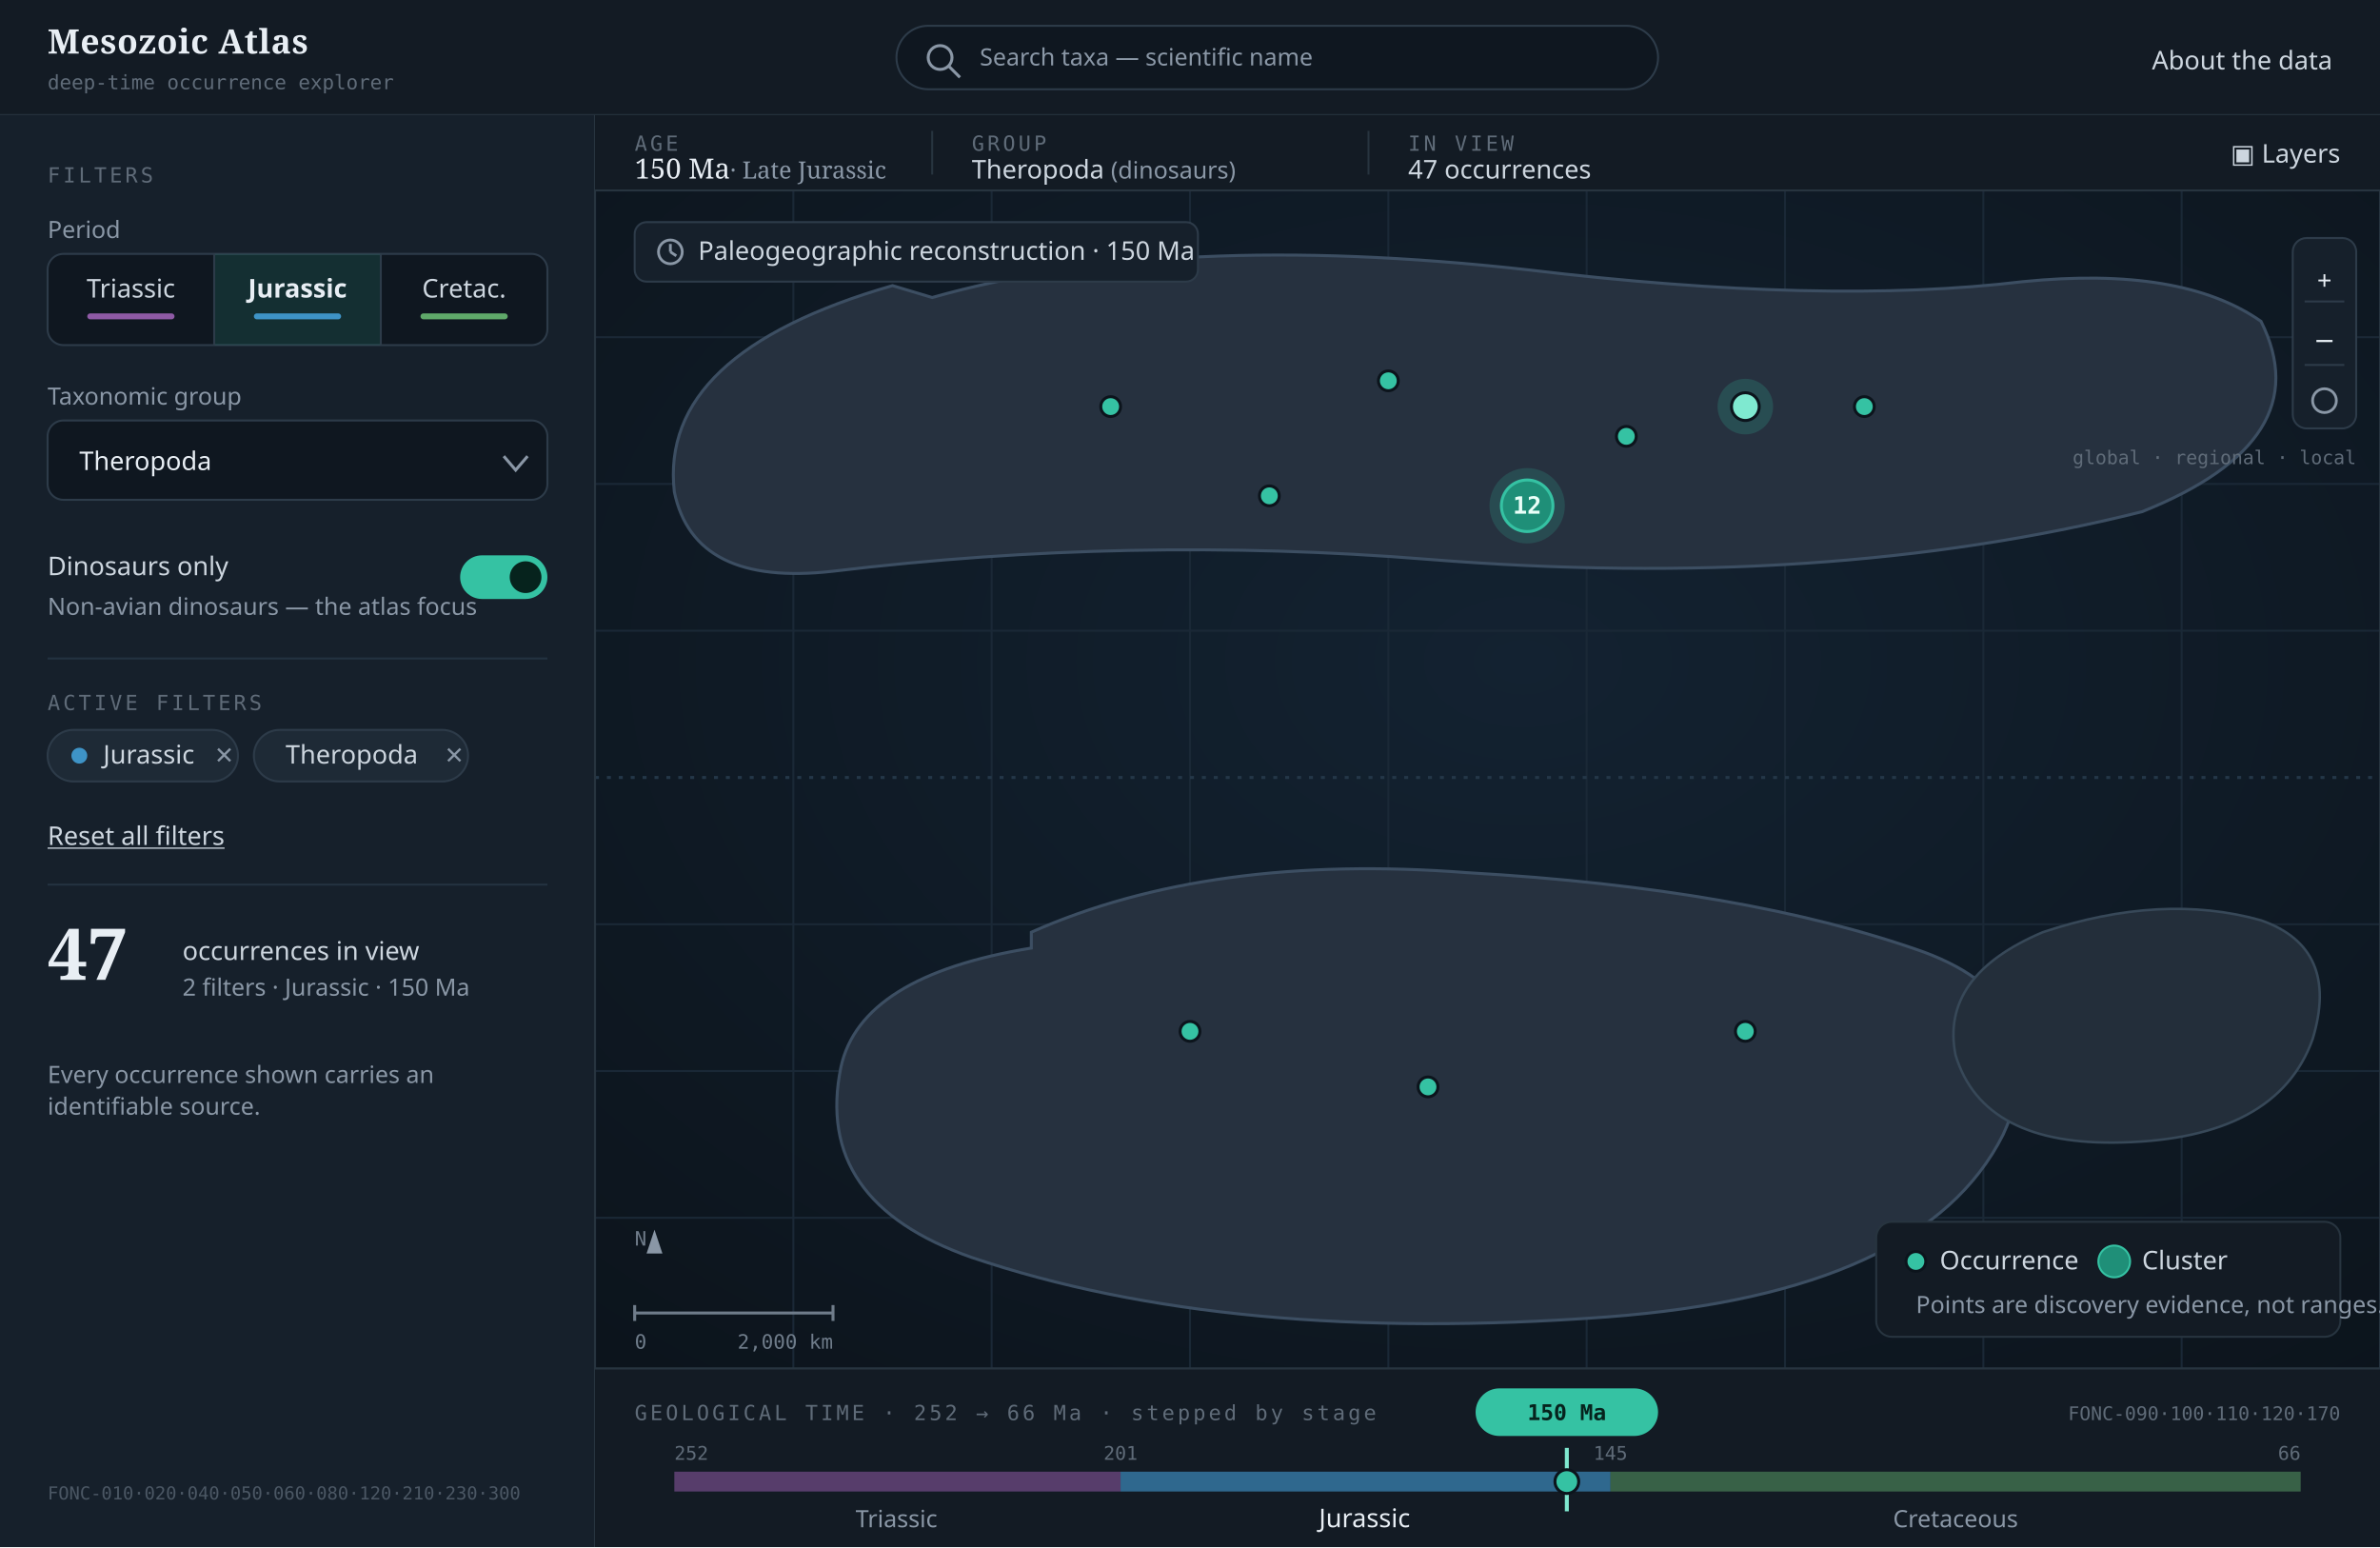
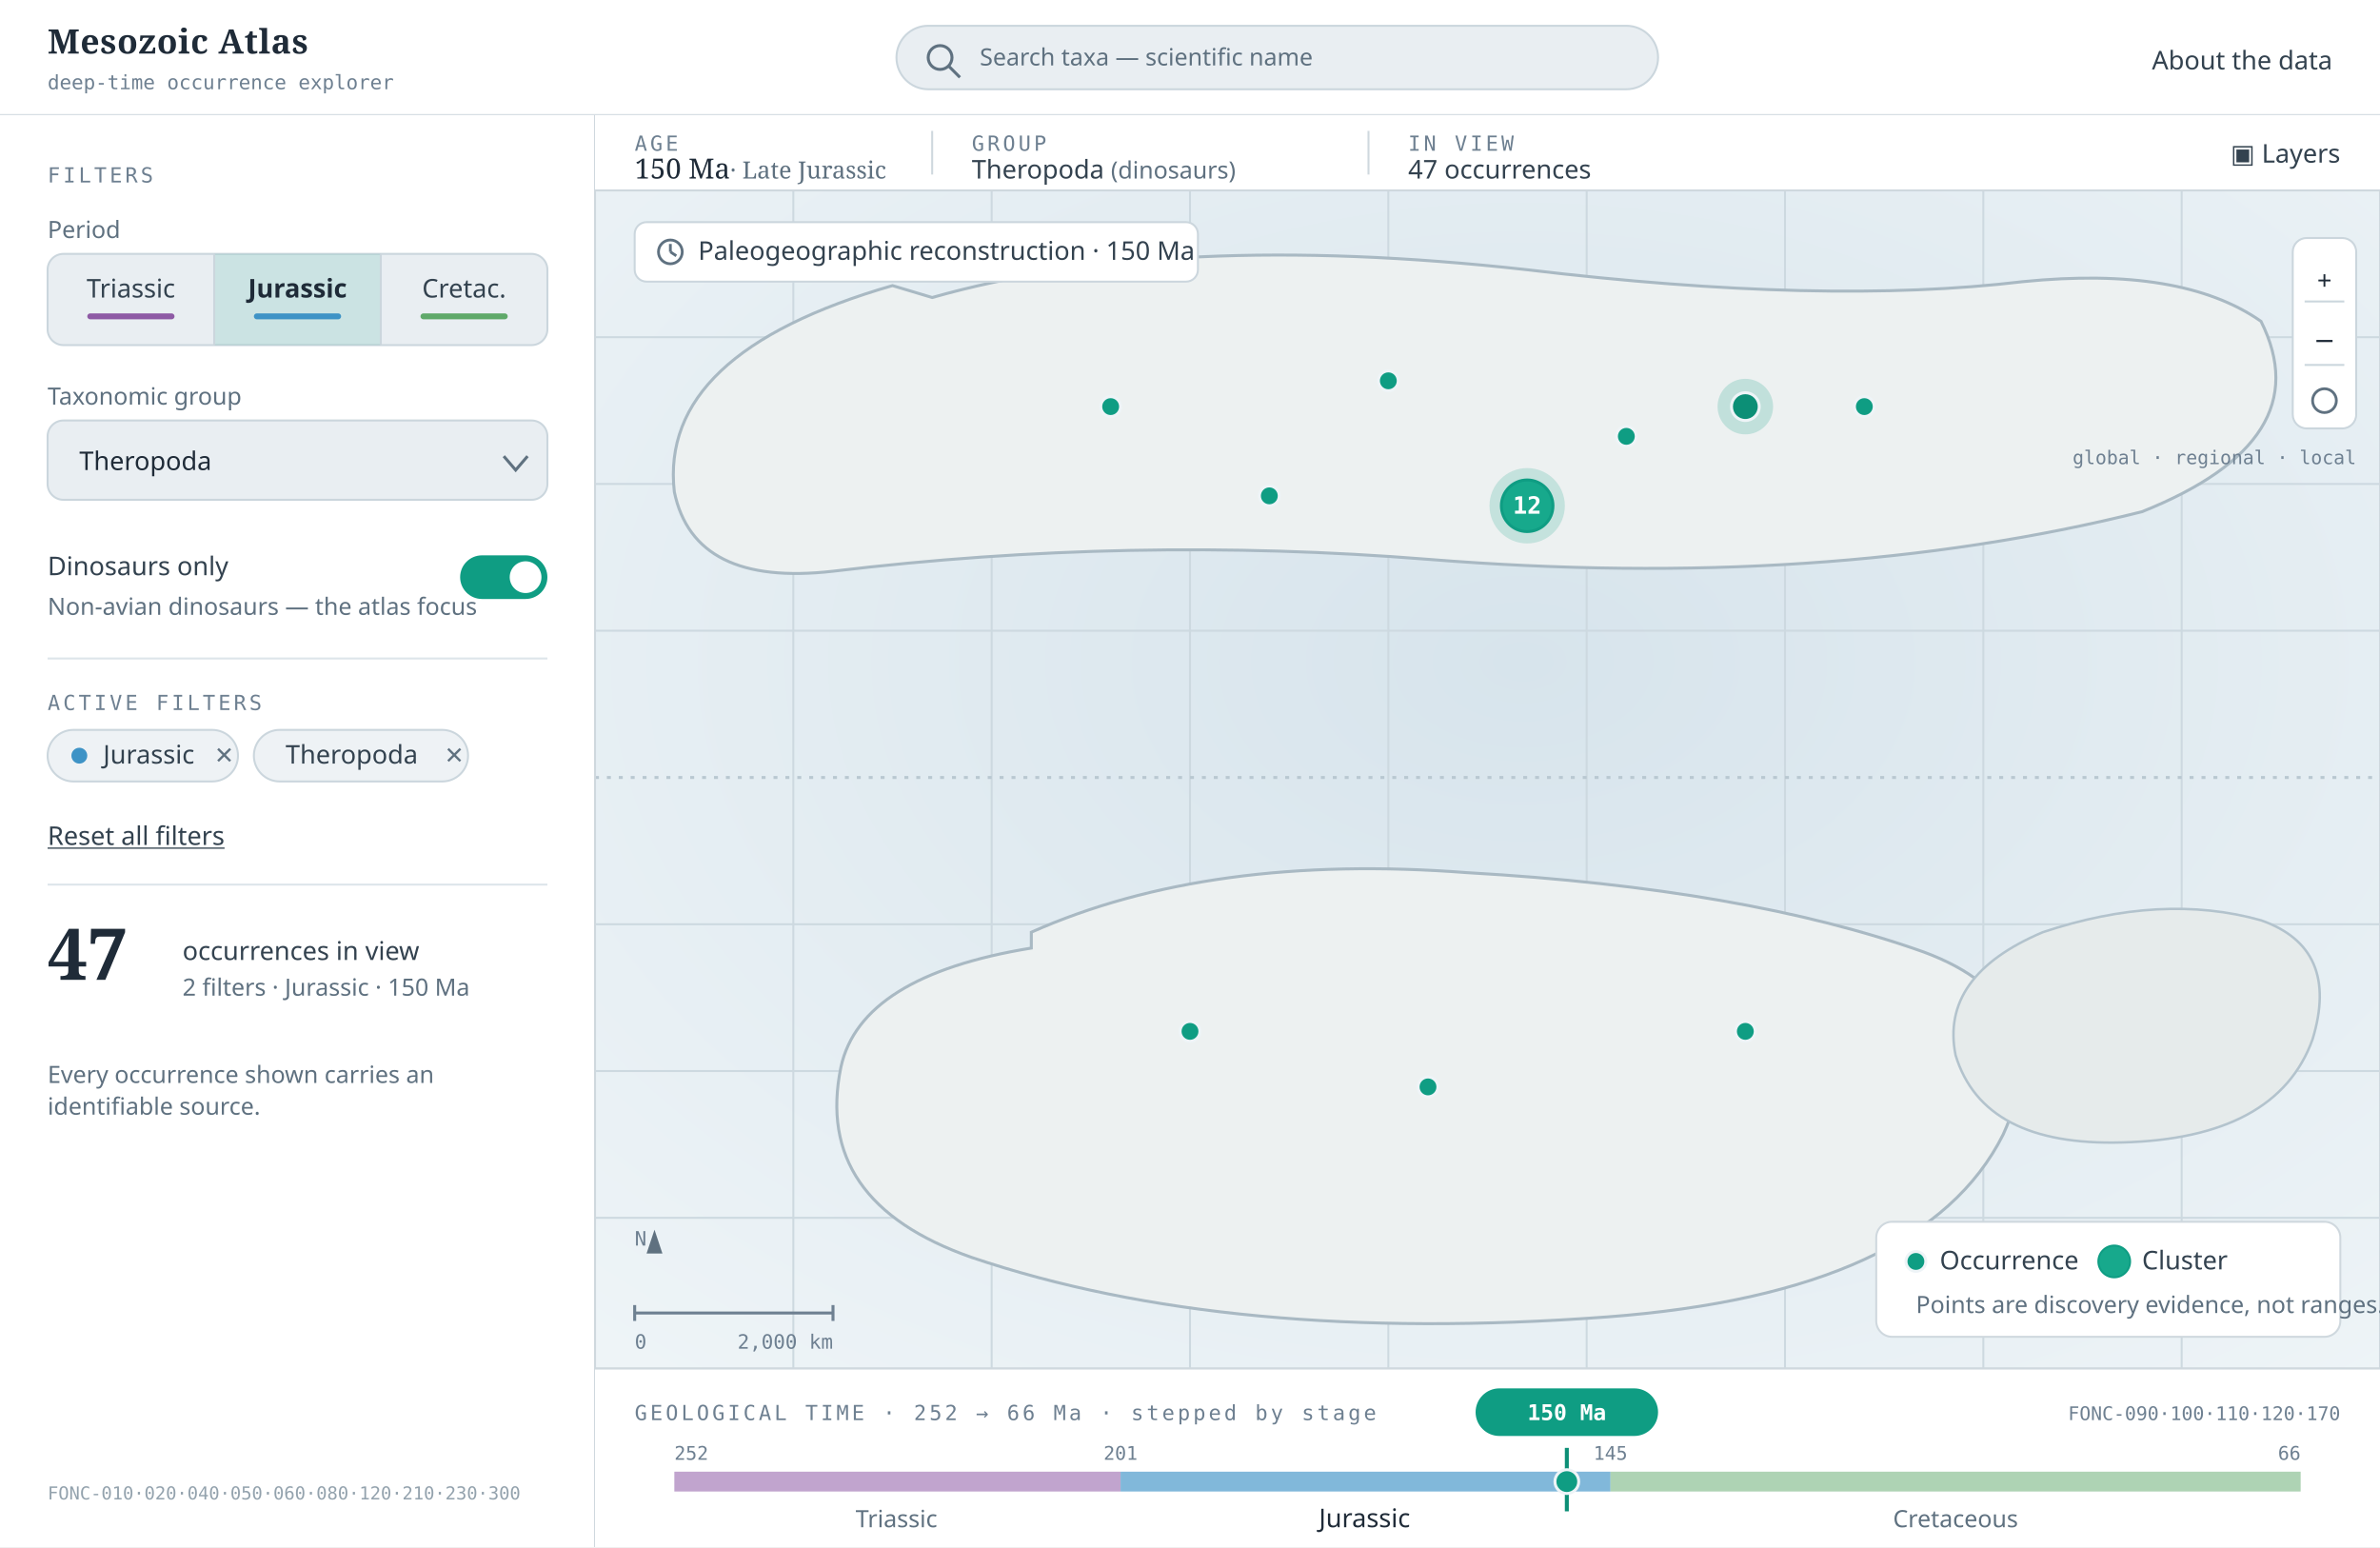
<svg xmlns="http://www.w3.org/2000/svg" viewBox="0 0 1200 780" font-family="'IBM Plex Sans','system-ui','Segoe UI',sans-serif" role="img" aria-label="High-fidelity exploration view — paleogeographic map, geological time control and filters">
  <defs>
    <radialGradient id="ocean" cx="52%" cy="40%" r="78%">
-       <stop offset="0" stop-color="#132231" />
-       <stop offset="1" stop-color="#0c141c" />
+       <stop offset="0" stop-color="#d7e4ec" />
+       <stop offset="1" stop-color="#eef4f7" />
    </radialGradient>
    <clipPath id="map">
      <rect x="300" y="96" width="900" height="594" />
    </clipPath>
  </defs>
  <style>
    .serif{font-family:'Spectral','Source Serif 4','Charter','Georgia',serif}
    .mono{font-family:'IBM Plex Mono','SFMono-Regular','Menlo',monospace}
-     .eyebrow{font-family:'IBM Plex Mono','SFMono-Regular',monospace;font-size:10.5px;letter-spacing:1.5px;fill:#5f6b78}
-     .lbl{font-size:12px;fill:#8a97a6}
-     .val{font-size:13px;fill:#cdd6df}
-     .hi{font-size:13px;fill:#e8eef4}
+     .eyebrow{font-family:'IBM Plex Mono','SFMono-Regular',monospace;font-size:10.5px;letter-spacing:1.5px;fill:#6e8091}
+     .lbl{font-size:12px;fill:#5f7180}
+     .val{font-size:13px;fill:#33424f}
+     .hi{font-size:13px;fill:#1f2b38}
  </style>
-   <rect width="1200" height="780" fill="#0f1720" />
+   <rect width="1200" height="780" fill="#e9eef2" />
  <g clip-path="url(#map)">
    <rect x="300" y="96" width="900" height="594" fill="url(#ocean)" />
-     <g stroke="#1a2836" stroke-width="1">
+     <g stroke="#cdd9e0" stroke-width="1">
      <line x1="400" y1="96" x2="400" y2="690" />
      <line x1="500" y1="96" x2="500" y2="690" />
      <line x1="600" y1="96" x2="600" y2="690" />
      <line x1="700" y1="96" x2="700" y2="690" />
      <line x1="800" y1="96" x2="800" y2="690" />
      <line x1="900" y1="96" x2="900" y2="690" />
      <line x1="1000" y1="96" x2="1000" y2="690" />
      <line x1="1100" y1="96" x2="1100" y2="690" />
      <line x1="300" y1="170" x2="1200" y2="170" />
      <line x1="300" y1="244" x2="1200" y2="244" />
      <line x1="300" y1="318" x2="1200" y2="318" />
      <line x1="300" y1="466" x2="1200" y2="466" />
      <line x1="300" y1="540" x2="1200" y2="540" />
      <line x1="300" y1="614" x2="1200" y2="614" />
    </g>
-     <line x1="300" y1="392" x2="1200" y2="392" stroke="#243748" stroke-width="1.5" stroke-dasharray="2 4" />
-     <path d="M470 150 q120 -34 300 -14 q150 18 250 6 q80 -8 120 20 q30 60 -60 96 q-160 40 -360 24 q-150 -12 -300 6 q-70 8 -80 -40 q-8 -70 110 -104 z" fill="#26313f" stroke="#3c4e62" stroke-width="1.5" />
-     <path d="M520 470 q90 -40 220 -30 q140 8 230 40 q70 26 40 92 q-40 80 -200 92 q-190 14 -320 -30 q-80 -28 -66 -96 q10 -46 96 -60 z" fill="#26313f" stroke="#3c4e62" stroke-width="1.5" />
-     <path d="M1030 470 q60 -20 110 -6 q40 14 26 60 q-18 50 -96 52 q-70 2 -84 -44 q-8 -40 44 -62 z" fill="#232e3a" stroke="#374858" stroke-width="1.25" />
+     <line x1="300" y1="392" x2="1200" y2="392" stroke="#b9c8d1" stroke-width="1.5" stroke-dasharray="2 4" />
+     <path d="M470 150 q120 -34 300 -14 q150 18 250 6 q80 -8 120 20 q30 60 -60 96 q-160 40 -360 24 q-150 -12 -300 6 q-70 8 -80 -40 q-8 -70 110 -104 z" fill="#edf1f1" stroke="#a9b9c3" stroke-width="1.5" />
+     <path d="M520 470 q90 -40 220 -30 q140 8 230 40 q70 26 40 92 q-40 80 -200 92 q-190 14 -320 -30 q-80 -28 -66 -96 q10 -46 96 -60 z" fill="#edf1f1" stroke="#a9b9c3" stroke-width="1.5" />
+     <path d="M1030 470 q60 -20 110 -6 q40 14 26 60 q-18 50 -96 52 q-70 2 -84 -44 q-8 -40 44 -62 z" fill="#e6ebeb" stroke="#b3c3cd" stroke-width="1.25" />
    <g>
-       <circle cx="560" cy="205" r="5" fill="#35c2a3" stroke="#0c141c" stroke-width="1.5" />
-       <circle cx="700" cy="192" r="5" fill="#35c2a3" stroke="#0c141c" stroke-width="1.5" />
-       <circle cx="640" cy="250" r="5" fill="#35c2a3" stroke="#0c141c" stroke-width="1.5" />
-       <circle cx="820" cy="220" r="5" fill="#35c2a3" stroke="#0c141c" stroke-width="1.5" />
-       <circle cx="940" cy="205" r="5" fill="#35c2a3" stroke="#0c141c" stroke-width="1.5" />
-       <circle cx="600" cy="520" r="5" fill="#35c2a3" stroke="#0c141c" stroke-width="1.5" />
-       <circle cx="720" cy="548" r="5" fill="#35c2a3" stroke="#0c141c" stroke-width="1.5" />
-       <circle cx="880" cy="520" r="5" fill="#35c2a3" stroke="#0c141c" stroke-width="1.5" />
+       <circle cx="560" cy="205" r="5" fill="#0f9d83" stroke="#eef4f7" stroke-width="1.5" />
+       <circle cx="700" cy="192" r="5" fill="#0f9d83" stroke="#eef4f7" stroke-width="1.5" />
+       <circle cx="640" cy="250" r="5" fill="#0f9d83" stroke="#eef4f7" stroke-width="1.5" />
+       <circle cx="820" cy="220" r="5" fill="#0f9d83" stroke="#eef4f7" stroke-width="1.5" />
+       <circle cx="940" cy="205" r="5" fill="#0f9d83" stroke="#eef4f7" stroke-width="1.5" />
+       <circle cx="600" cy="520" r="5" fill="#0f9d83" stroke="#eef4f7" stroke-width="1.5" />
+       <circle cx="720" cy="548" r="5" fill="#0f9d83" stroke="#eef4f7" stroke-width="1.5" />
+       <circle cx="880" cy="520" r="5" fill="#0f9d83" stroke="#eef4f7" stroke-width="1.5" />
    </g>
-     <circle cx="770" cy="255" r="19" fill="#35c2a3" fill-opacity="0.18" />
-     <circle cx="770" cy="255" r="13" fill="#1f8f78" stroke="#35c2a3" stroke-width="1.5" />
-     <text x="770" y="259" class="mono" font-size="12" font-weight="600" fill="#eafff8" text-anchor="middle">12</text>
-     <circle cx="880" cy="205" r="14" fill="#35c2a3" fill-opacity="0.20" />
-     <circle cx="880" cy="205" r="7" fill="#7fe9d0" stroke="#0c141c" stroke-width="1.5" />
+     <circle cx="770" cy="255" r="19" fill="#0f9d83" fill-opacity="0.18" />
+     <circle cx="770" cy="255" r="13" fill="#17a98c" stroke="#0f9d83" stroke-width="1.5" />
+     <text x="770" y="259" class="mono" font-size="12" font-weight="600" fill="#ffffff" text-anchor="middle">12</text>
+     <circle cx="880" cy="205" r="14" fill="#0f9d83" fill-opacity="0.20" />
+     <circle cx="880" cy="205" r="7" fill="#0c8f76" stroke="#eef4f7" stroke-width="1.5" />
  </g>
-   <rect x="300" y="96" width="900" height="594" fill="none" stroke="#27343f" />
-   <rect x="320" y="112" width="284" height="30" rx="6" fill="#16202b" stroke="#2d3b49" />
-   <circle cx="338" cy="127" r="6" fill="none" stroke="#8a97a6" stroke-width="1.4" />
-   <line x1="338" y1="123" x2="338" y2="127" stroke="#8a97a6" stroke-width="1.4" />
-   <line x1="338" y1="127" x2="341" y2="129" stroke="#8a97a6" stroke-width="1.4" />
+   <rect x="300" y="96" width="900" height="594" fill="none" stroke="#cfd8de" />
+   <rect x="320" y="112" width="284" height="30" rx="6" fill="#ffffff" stroke="#cbd6dd" />
+   <circle cx="338" cy="127" r="6" fill="none" stroke="#5f7180" stroke-width="1.4" />
+   <line x1="338" y1="123" x2="338" y2="127" stroke="#5f7180" stroke-width="1.4" />
+   <line x1="338" y1="127" x2="341" y2="129" stroke="#5f7180" stroke-width="1.4" />
  <text x="352" y="131" class="val" font-size="12">Paleogeographic reconstruction · 150 Ma</text>
-   <text x="320" y="628" class="mono" font-size="10" fill="#6f7c8a">N</text>
-   <path d="M326 632 l4 -12 l4 12 z" fill="#8a97a6" />
-   <line x1="320" y1="662" x2="420" y2="662" stroke="#6f7c8a" stroke-width="1.5" />
-   <line x1="320" y1="658" x2="320" y2="666" stroke="#6f7c8a" stroke-width="1.5" />
-   <line x1="420" y1="658" x2="420" y2="666" stroke="#6f7c8a" stroke-width="1.5" />
-   <text x="320" y="680" class="mono" font-size="10" fill="#6f7c8a">0</text>
-   <text x="420" y="680" class="mono" font-size="10" fill="#6f7c8a" text-anchor="end">2,000 km</text>
+   <text x="320" y="628" class="mono" font-size="10" fill="#6e8091">N</text>
+   <path d="M326 632 l4 -12 l4 12 z" fill="#5f7180" />
+   <line x1="320" y1="662" x2="420" y2="662" stroke="#6e8091" stroke-width="1.5" />
+   <line x1="320" y1="658" x2="320" y2="666" stroke="#6e8091" stroke-width="1.5" />
+   <line x1="420" y1="658" x2="420" y2="666" stroke="#6e8091" stroke-width="1.5" />
+   <text x="320" y="680" class="mono" font-size="10" fill="#6e8091">0</text>
+   <text x="420" y="680" class="mono" font-size="10" fill="#6e8091" text-anchor="end">2,000 km</text>
  <g>
-     <rect x="1156" y="120" width="32" height="96" rx="7" fill="#16202b" stroke="#2d3b49" />
+     <rect x="1156" y="120" width="32" height="96" rx="7" fill="#ffffff" stroke="#cbd6dd" />
    <text x="1172" y="146" class="hi" font-size="17" text-anchor="middle">+</text>
-     <line x1="1162" y1="152" x2="1182" y2="152" stroke="#2d3b49" />
+     <line x1="1162" y1="152" x2="1182" y2="152" stroke="#cbd6dd" />
    <text x="1172" y="176" class="hi" font-size="17" text-anchor="middle">−</text>
-     <line x1="1162" y1="184" x2="1182" y2="184" stroke="#2d3b49" />
-     <circle cx="1172" cy="202" r="6" fill="none" stroke="#8a97a6" stroke-width="1.4" />
+     <line x1="1162" y1="184" x2="1182" y2="184" stroke="#cbd6dd" />
+     <circle cx="1172" cy="202" r="6" fill="none" stroke="#5f7180" stroke-width="1.4" />
  </g>
-   <text x="1188" y="234" class="mono" font-size="9.5" fill="#5f6b78" text-anchor="end">global · regional · local</text>
-   <rect x="946" y="616" width="234" height="58" rx="8" fill="#131b24" stroke="#27343f" />
-   <circle cx="966" cy="636" r="5" fill="#35c2a3" stroke="#0c141c" stroke-width="1.5" />
+   <text x="1188" y="234" class="mono" font-size="9.5" fill="#6e8091" text-anchor="end">global · regional · local</text>
+   <rect x="946" y="616" width="234" height="58" rx="8" fill="#ffffff" stroke="#cfd8de" />
+   <circle cx="966" cy="636" r="5" fill="#0f9d83" stroke="#eef4f7" stroke-width="1.5" />
  <text x="978" y="640" class="val" font-size="12">Occurrence</text>
-   <circle cx="1066" cy="636" r="8" fill="#1f8f78" stroke="#35c2a3" />
+   <circle cx="1066" cy="636" r="8" fill="#17a98c" stroke="#0f9d83" />
  <text x="1080" y="640" class="val" font-size="12">Cluster</text>
  <text x="966" y="662" class="lbl" font-size="10">Points are discovery evidence, not ranges.</text>
-   <rect x="0" y="0" width="1200" height="58" fill="#131b24" />
-   <line x1="0" y1="58" x2="1200" y2="58" stroke="#27343f" />
-   <text x="24" y="27" class="serif" font-size="17" font-weight="600" fill="#e8eef4" letter-spacing="0.3">Mesozoic Atlas</text>
-   <text x="24" y="45" class="mono" font-size="10" fill="#5f6b78">deep-time occurrence explorer</text>
-   <rect x="452" y="13" width="384" height="32" rx="16" fill="#0f1720" stroke="#2d3b49" />
-   <circle cx="474" cy="29" r="6" fill="none" stroke="#8a97a6" stroke-width="1.5" />
-   <line x1="478" y1="33" x2="484" y2="39" stroke="#8a97a6" stroke-width="1.5" />
+   <rect x="0" y="0" width="1200" height="58" fill="#ffffff" />
+   <line x1="0" y1="58" x2="1200" y2="58" stroke="#cfd8de" />
+   <text x="24" y="27" class="serif" font-size="17" font-weight="600" fill="#1f2b38" letter-spacing="0.3">Mesozoic Atlas</text>
+   <text x="24" y="45" class="mono" font-size="10" fill="#6e8091">deep-time occurrence explorer</text>
+   <rect x="452" y="13" width="384" height="32" rx="16" fill="#e9eef2" stroke="#cbd6dd" />
+   <circle cx="474" cy="29" r="6" fill="none" stroke="#5f7180" stroke-width="1.5" />
+   <line x1="478" y1="33" x2="484" y2="39" stroke="#5f7180" stroke-width="1.5" />
  <text x="494" y="33" class="lbl">Search taxa — scientific name</text>
-   <text x="1176" y="35" class="val" font-size="12" text-anchor="end" fill="#8a97a6">About the data</text>
-   <rect x="0" y="58" width="300" height="722" fill="#16202b" />
-   <line x1="300" y1="58" x2="300" y2="780" stroke="#27343f" />
+   <text x="1176" y="35" class="val" font-size="12" text-anchor="end" fill="#5f7180">About the data</text>
+   <rect x="0" y="58" width="300" height="722" fill="#ffffff" />
+   <line x1="300" y1="58" x2="300" y2="780" stroke="#cfd8de" />
  <text x="24" y="92" class="eyebrow">FILTERS</text>
  <text x="24" y="120" class="lbl">Period</text>
-   <rect x="24" y="128" width="252" height="46" rx="8" fill="#0f1720" stroke="#2d3b49" />
-   <rect x="108" y="128" width="84" height="46" rx="0" fill="#35c2a3" fill-opacity="0.14" />
-   <line x1="108" y1="128" x2="108" y2="174" stroke="#2d3b49" />
-   <line x1="192" y1="128" x2="192" y2="174" stroke="#2d3b49" />
+   <rect x="24" y="128" width="252" height="46" rx="8" fill="#e9eef2" stroke="#cbd6dd" />
+   <rect x="108" y="128" width="84" height="46" rx="0" fill="#0f9d83" fill-opacity="0.14" />
+   <line x1="108" y1="128" x2="108" y2="174" stroke="#cbd6dd" />
+   <line x1="192" y1="128" x2="192" y2="174" stroke="#cbd6dd" />
  <text x="66" y="150" class="val" font-size="12" text-anchor="middle">Triassic</text>
  <text x="150" y="150" class="hi" font-size="12" font-weight="600" text-anchor="middle">Jurassic</text>
  <text x="234" y="150" class="val" font-size="12" text-anchor="middle">Cretac.</text>
  <rect x="44" y="158" width="44" height="3" rx="1.5" fill="#8E5AA5" />
  <rect x="128" y="158" width="44" height="3" rx="1.5" fill="#3E93C6" />
  <rect x="212" y="158" width="44" height="3" rx="1.5" fill="#5FA96A" />
  <text x="24" y="204" class="lbl">Taxonomic group</text>
-   <rect x="24" y="212" width="252" height="40" rx="8" fill="#0f1720" stroke="#2d3b49" />
+   <rect x="24" y="212" width="252" height="40" rx="8" fill="#e9eef2" stroke="#cbd6dd" />
  <text x="40" y="237" class="hi" font-size="13">Theropoda</text>
-   <path d="M254 230 l6 7 l6 -7" fill="none" stroke="#8a97a6" stroke-width="1.5" />
+   <path d="M254 230 l6 7 l6 -7" fill="none" stroke="#5f7180" stroke-width="1.5" />
  <text x="24" y="290" class="val">Dinosaurs only</text>
-   <rect x="232" y="280" width="44" height="22" rx="11" fill="#35c2a3" />
-   <circle cx="265" cy="291" r="8" fill="#06231d" />
+   <rect x="232" y="280" width="44" height="22" rx="11" fill="#0f9d83" />
+   <circle cx="265" cy="291" r="8" fill="#ffffff" />
  <text x="24" y="310" class="lbl" font-size="11">Non-avian dinosaurs — the atlas focus</text>
-   <line x1="24" y1="332" x2="276" y2="332" stroke="#233240" />
+   <line x1="24" y1="332" x2="276" y2="332" stroke="#dde5ea" />
  <text x="24" y="358" class="eyebrow">ACTIVE FILTERS</text>
-   <rect x="24" y="368" width="96" height="26" rx="13" fill="#1e2a36" stroke="#2d3b49" />
+   <rect x="24" y="368" width="96" height="26" rx="13" fill="#eef2f5" stroke="#cbd6dd" />
  <circle cx="40" cy="381" r="4" fill="#3E93C6" />
  <text x="52" y="385" class="val" font-size="12">Jurassic</text>
  <text x="108" y="385" class="lbl" font-size="12">✕</text>
-   <rect x="128" y="368" width="108" height="26" rx="13" fill="#1e2a36" stroke="#2d3b49" />
+   <rect x="128" y="368" width="108" height="26" rx="13" fill="#eef2f5" stroke="#cbd6dd" />
  <text x="144" y="385" class="val" font-size="12">Theropoda</text>
  <text x="224" y="385" class="lbl" font-size="12">✕</text>
-   <text x="24" y="426" class="val" font-size="12.5" fill="#8a97a6" text-decoration="underline">Reset all filters</text>
-   <line x1="24" y1="446" x2="276" y2="446" stroke="#233240" />
-   <text x="24" y="494" class="serif" font-size="36" font-weight="600" fill="#e8eef4">47</text>
+   <text x="24" y="426" class="val" font-size="12.5" fill="#5f7180" text-decoration="underline">Reset all filters</text>
+   <line x1="24" y1="446" x2="276" y2="446" stroke="#dde5ea" />
+   <text x="24" y="494" class="serif" font-size="36" font-weight="600" fill="#1f2b38">47</text>
  <text x="92" y="484" class="val">occurrences in view</text>
  <text x="92" y="502" class="lbl" font-size="11.5">2 filters · Jurassic · 150 Ma</text>
  <text x="24" y="546" class="lbl" font-size="11.5">Every occurrence shown carries an</text>
  <text x="24" y="562" class="lbl" font-size="11.5">identifiable source.</text>
-   <text x="24" y="756" class="mono" font-size="9" fill="#4b5764">FONC-010·020·040·050·060·080·120·210·230·300</text>
-   <rect x="300" y="58" width="900" height="38" fill="#131b24" />
-   <line x1="300" y1="96" x2="1200" y2="96" stroke="#27343f" />
+   <text x="24" y="756" class="mono" font-size="9" fill="#93a2ad">FONC-010·020·040·050·060·080·120·210·230·300</text>
+   <rect x="300" y="58" width="900" height="38" fill="#ffffff" />
+   <line x1="300" y1="96" x2="1200" y2="96" stroke="#cfd8de" />
  <text x="320" y="76" class="eyebrow" font-size="9.5">AGE</text>
-   <text x="320" y="90" class="serif" font-size="14" fill="#e8eef4">150 Ma<tspan class="lbl serif" font-size="12"> · Late Jurassic</tspan>
+   <text x="320" y="90" class="serif" font-size="14" fill="#1f2b38">150 Ma<tspan class="lbl serif" font-size="12"> · Late Jurassic</tspan>
  </text>
-   <line x1="470" y1="66" x2="470" y2="88" stroke="#27343f" />
+   <line x1="470" y1="66" x2="470" y2="88" stroke="#cfd8de" />
  <text x="490" y="76" class="eyebrow" font-size="9.5">GROUP</text>
-   <text x="490" y="90" class="val" font-size="13" fill="#cdd6df">Theropoda <tspan class="lbl">(dinosaurs)</tspan>
+   <text x="490" y="90" class="val" font-size="13" fill="#33424f">Theropoda <tspan class="lbl">(dinosaurs)</tspan>
  </text>
-   <line x1="690" y1="66" x2="690" y2="88" stroke="#27343f" />
+   <line x1="690" y1="66" x2="690" y2="88" stroke="#cfd8de" />
  <text x="710" y="76" class="eyebrow" font-size="9.5">IN VIEW</text>
-   <text x="710" y="90" class="val" font-size="13" fill="#cdd6df">47 occurrences</text>
-   <text x="1180" y="82" class="val" font-size="12" text-anchor="end" fill="#8a97a6">▣ Layers</text>
-   <rect x="300" y="690" width="900" height="90" fill="#131b24" />
-   <line x1="300" y1="690" x2="1200" y2="690" stroke="#27343f" />
+   <text x="710" y="90" class="val" font-size="13" fill="#33424f">47 occurrences</text>
+   <text x="1180" y="82" class="val" font-size="12" text-anchor="end" fill="#5f7180">▣ Layers</text>
+   <rect x="300" y="690" width="900" height="90" fill="#ffffff" />
+   <line x1="300" y1="690" x2="1200" y2="690" stroke="#cfd8de" />
  <text x="320" y="716" class="eyebrow">GEOLOGICAL TIME · 252 → 66 Ma · stepped by stage</text>
-   <text x="1180" y="716" class="mono" font-size="9.5" fill="#5f6b78" text-anchor="end">FONC-090·100·110·120·170</text>
+   <text x="1180" y="716" class="mono" font-size="9.5" fill="#6e8091" text-anchor="end">FONC-090·100·110·120·170</text>
  <rect x="340" y="742" width="225" height="10" fill="#8E5AA5" fill-opacity="0.55" />
  <rect x="565" y="742" width="247" height="10" fill="#3E93C6" fill-opacity="0.65" />
  <rect x="812" y="742" width="348" height="10" fill="#5FA96A" fill-opacity="0.5" />
  <text x="452" y="770" class="lbl" font-size="11" text-anchor="middle">Triassic</text>
  <text x="688" y="770" class="hi" font-size="11" text-anchor="middle">Jurassic</text>
  <text x="986" y="770" class="lbl" font-size="11" text-anchor="middle">Cretaceous</text>
-   <text x="340" y="736" class="mono" font-size="9.5" fill="#5f6b78">252</text>
-   <text x="565" y="736" class="mono" font-size="9.5" fill="#5f6b78" text-anchor="middle">201</text>
-   <text x="812" y="736" class="mono" font-size="9.5" fill="#5f6b78" text-anchor="middle">145</text>
-   <text x="1160" y="736" class="mono" font-size="9.5" fill="#5f6b78" text-anchor="end">66</text>
-   <line x1="790" y1="730" x2="790" y2="762" stroke="#7fe9d0" stroke-width="2" />
-   <circle cx="790" cy="747" r="6" fill="#35c2a3" stroke="#0c141c" stroke-width="1.5" />
-   <rect x="744" y="700" width="92" height="24" rx="12" fill="#35c2a3" />
-   <text x="790" y="716" class="mono" font-size="11" font-weight="600" fill="#06231d" text-anchor="middle">150 Ma</text>
+   <text x="340" y="736" class="mono" font-size="9.5" fill="#6e8091">252</text>
+   <text x="565" y="736" class="mono" font-size="9.5" fill="#6e8091" text-anchor="middle">201</text>
+   <text x="812" y="736" class="mono" font-size="9.5" fill="#6e8091" text-anchor="middle">145</text>
+   <text x="1160" y="736" class="mono" font-size="9.5" fill="#6e8091" text-anchor="end">66</text>
+   <line x1="790" y1="730" x2="790" y2="762" stroke="#0c8f76" stroke-width="2" />
+   <circle cx="790" cy="747" r="6" fill="#0f9d83" stroke="#eef4f7" stroke-width="1.5" />
+   <rect x="744" y="700" width="92" height="24" rx="12" fill="#0f9d83" />
+   <text x="790" y="716" class="mono" font-size="11" font-weight="600" fill="#ffffff" text-anchor="middle">150 Ma</text>
</svg>
